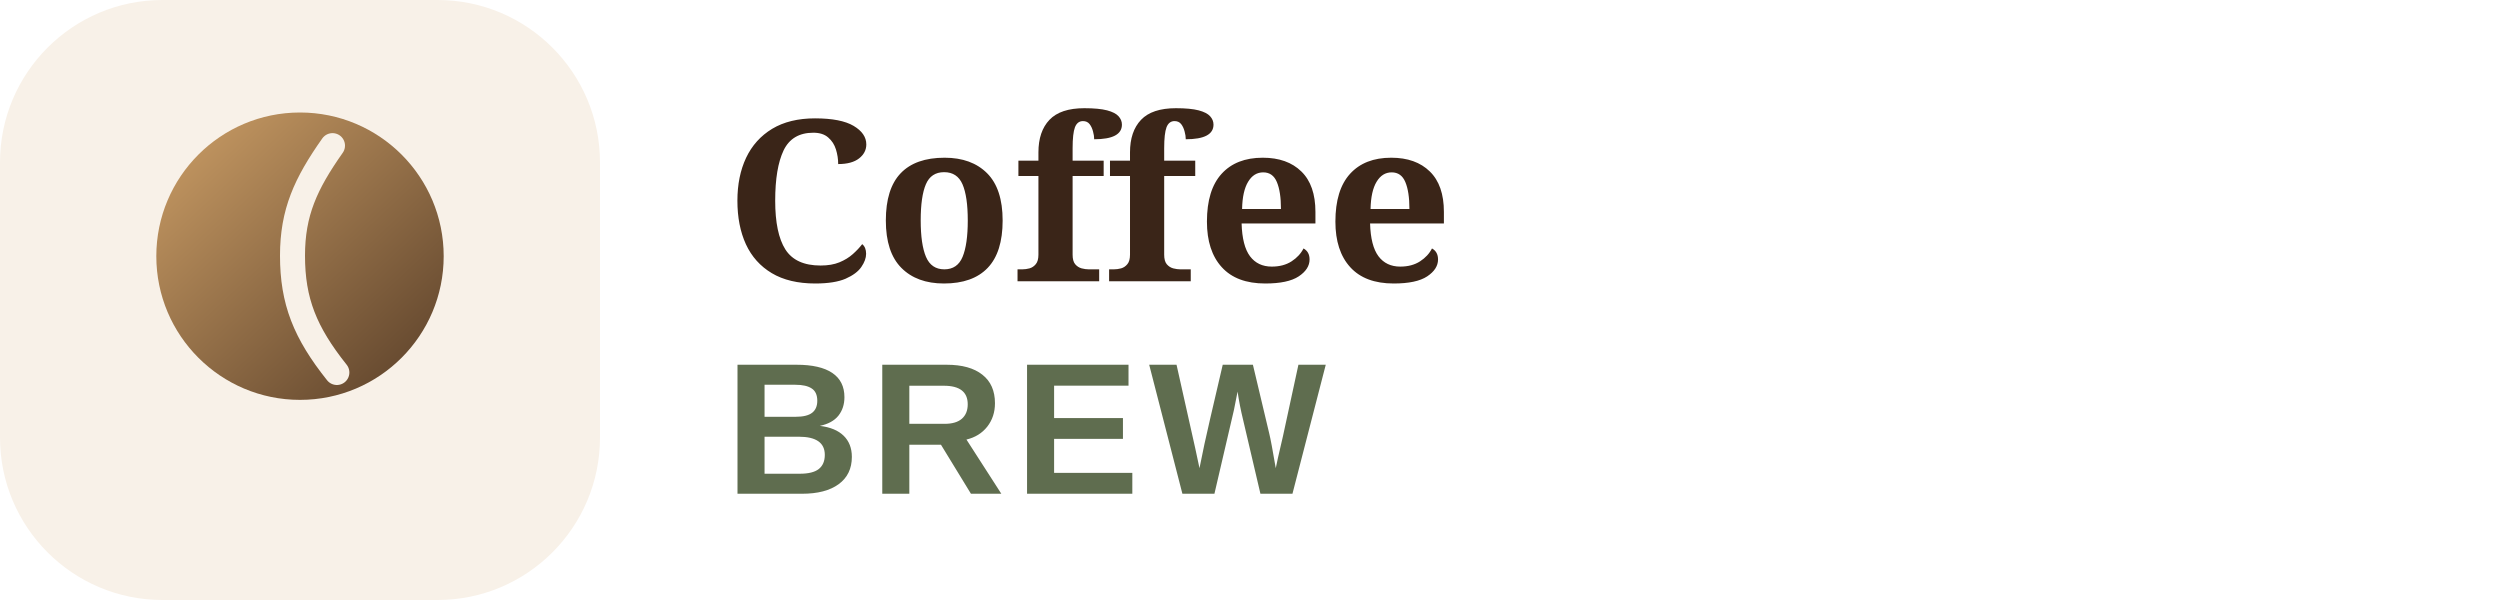
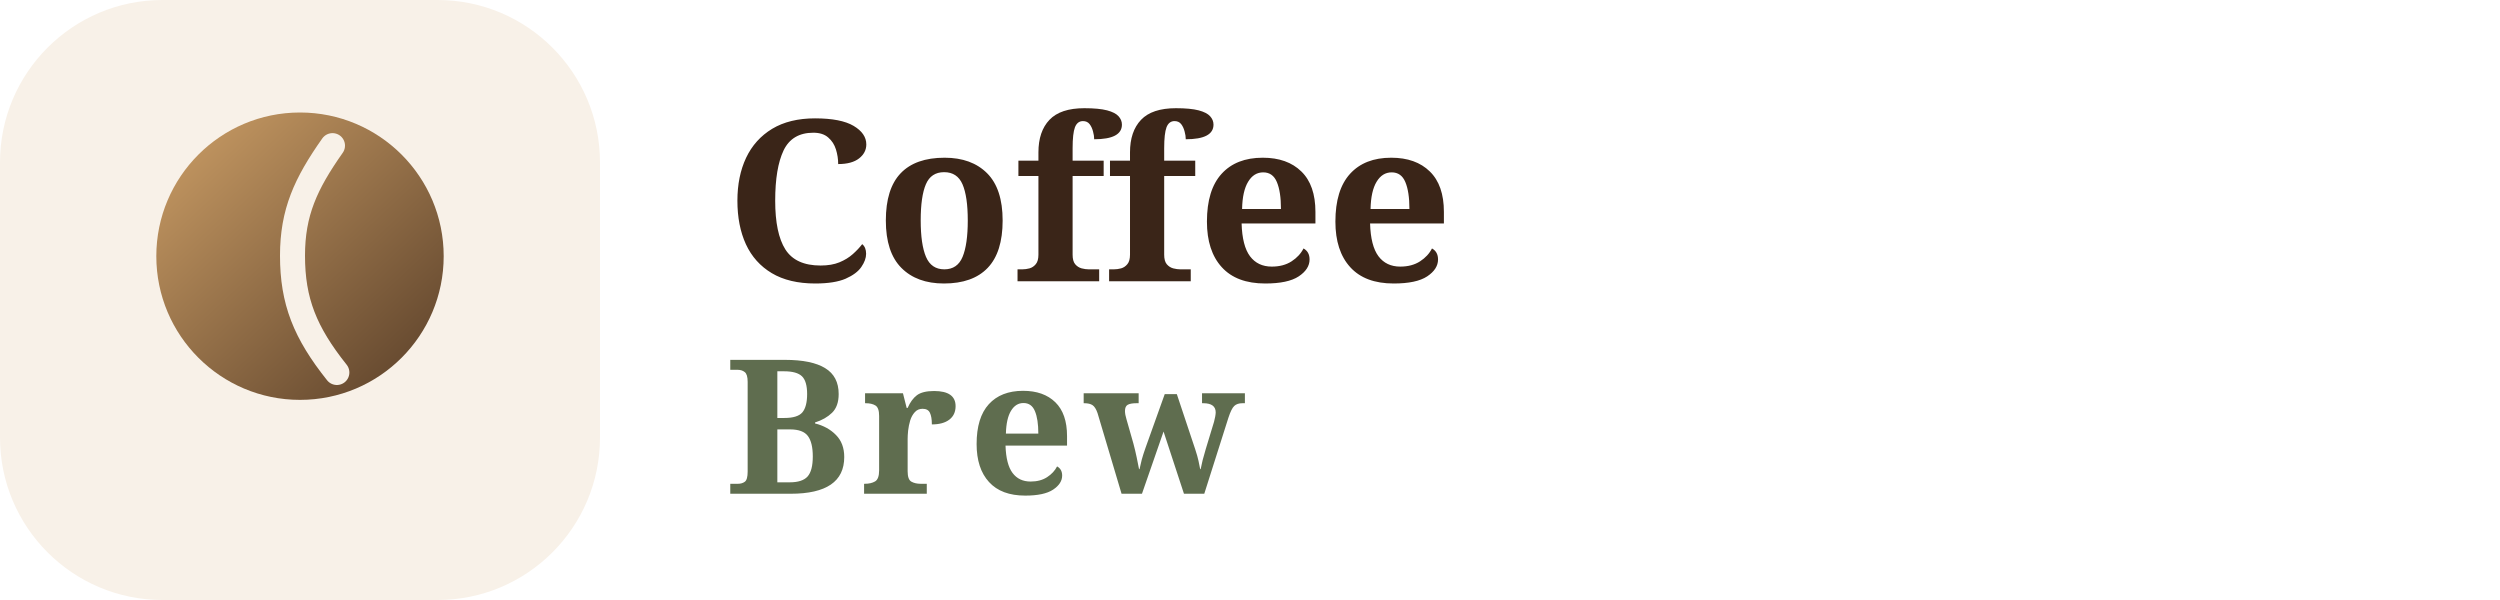
<svg xmlns="http://www.w3.org/2000/svg" width="400" height="96" viewBox="0 0 400 96" fill="none">
  <rect x="0" y="0" width="96" height="96" rx="26" fill="#F8F1E8" />
  <defs>
    <linearGradient id="logo-bean-gradient" x1="18" y1="16" x2="78" y2="80" gradientUnits="userSpaceOnUse">
      <stop stop-color="#D9A96D" />
      <stop offset="1" stop-color="#3A2518" />
    </linearGradient>
  </defs>
  <path d="M48 18C35.31 18 25.01 28.3 25.01 40.99C25.01 53.68 35.31 63.98 48 63.98C60.69 63.98 70.99 53.68 70.99 40.99C70.99 28.3 60.69 18 48 18Z" fill="url(#logo-bean-gradient)" />
  <path d="M53.2 23.3C48.9 29.4 46.8 34 46.8 40.9C46.8 48.2 48.8 53.2 53.9 59.6" stroke="#F8F1E8" stroke-width="4" stroke-linecap="round" />
  <text x="116" y="45" fill="#3A2518" font-size="36" font-family="Fraunces, Georgia, serif" font-weight="700">Coffee</text>
-   <text x="116" y="79" fill="#5F6D4F" font-size="30" font-family="Manrope, Arial, sans-serif" font-weight="700" letter-spacing="1.5">BREW</text>
+   <text x="116" y="79" fill="#5F6D4F" font-size="30" font-family="Fraunces, Georgia, serif" font-weight="700" letter-spacing="1.5">Brew</text>
</svg>
